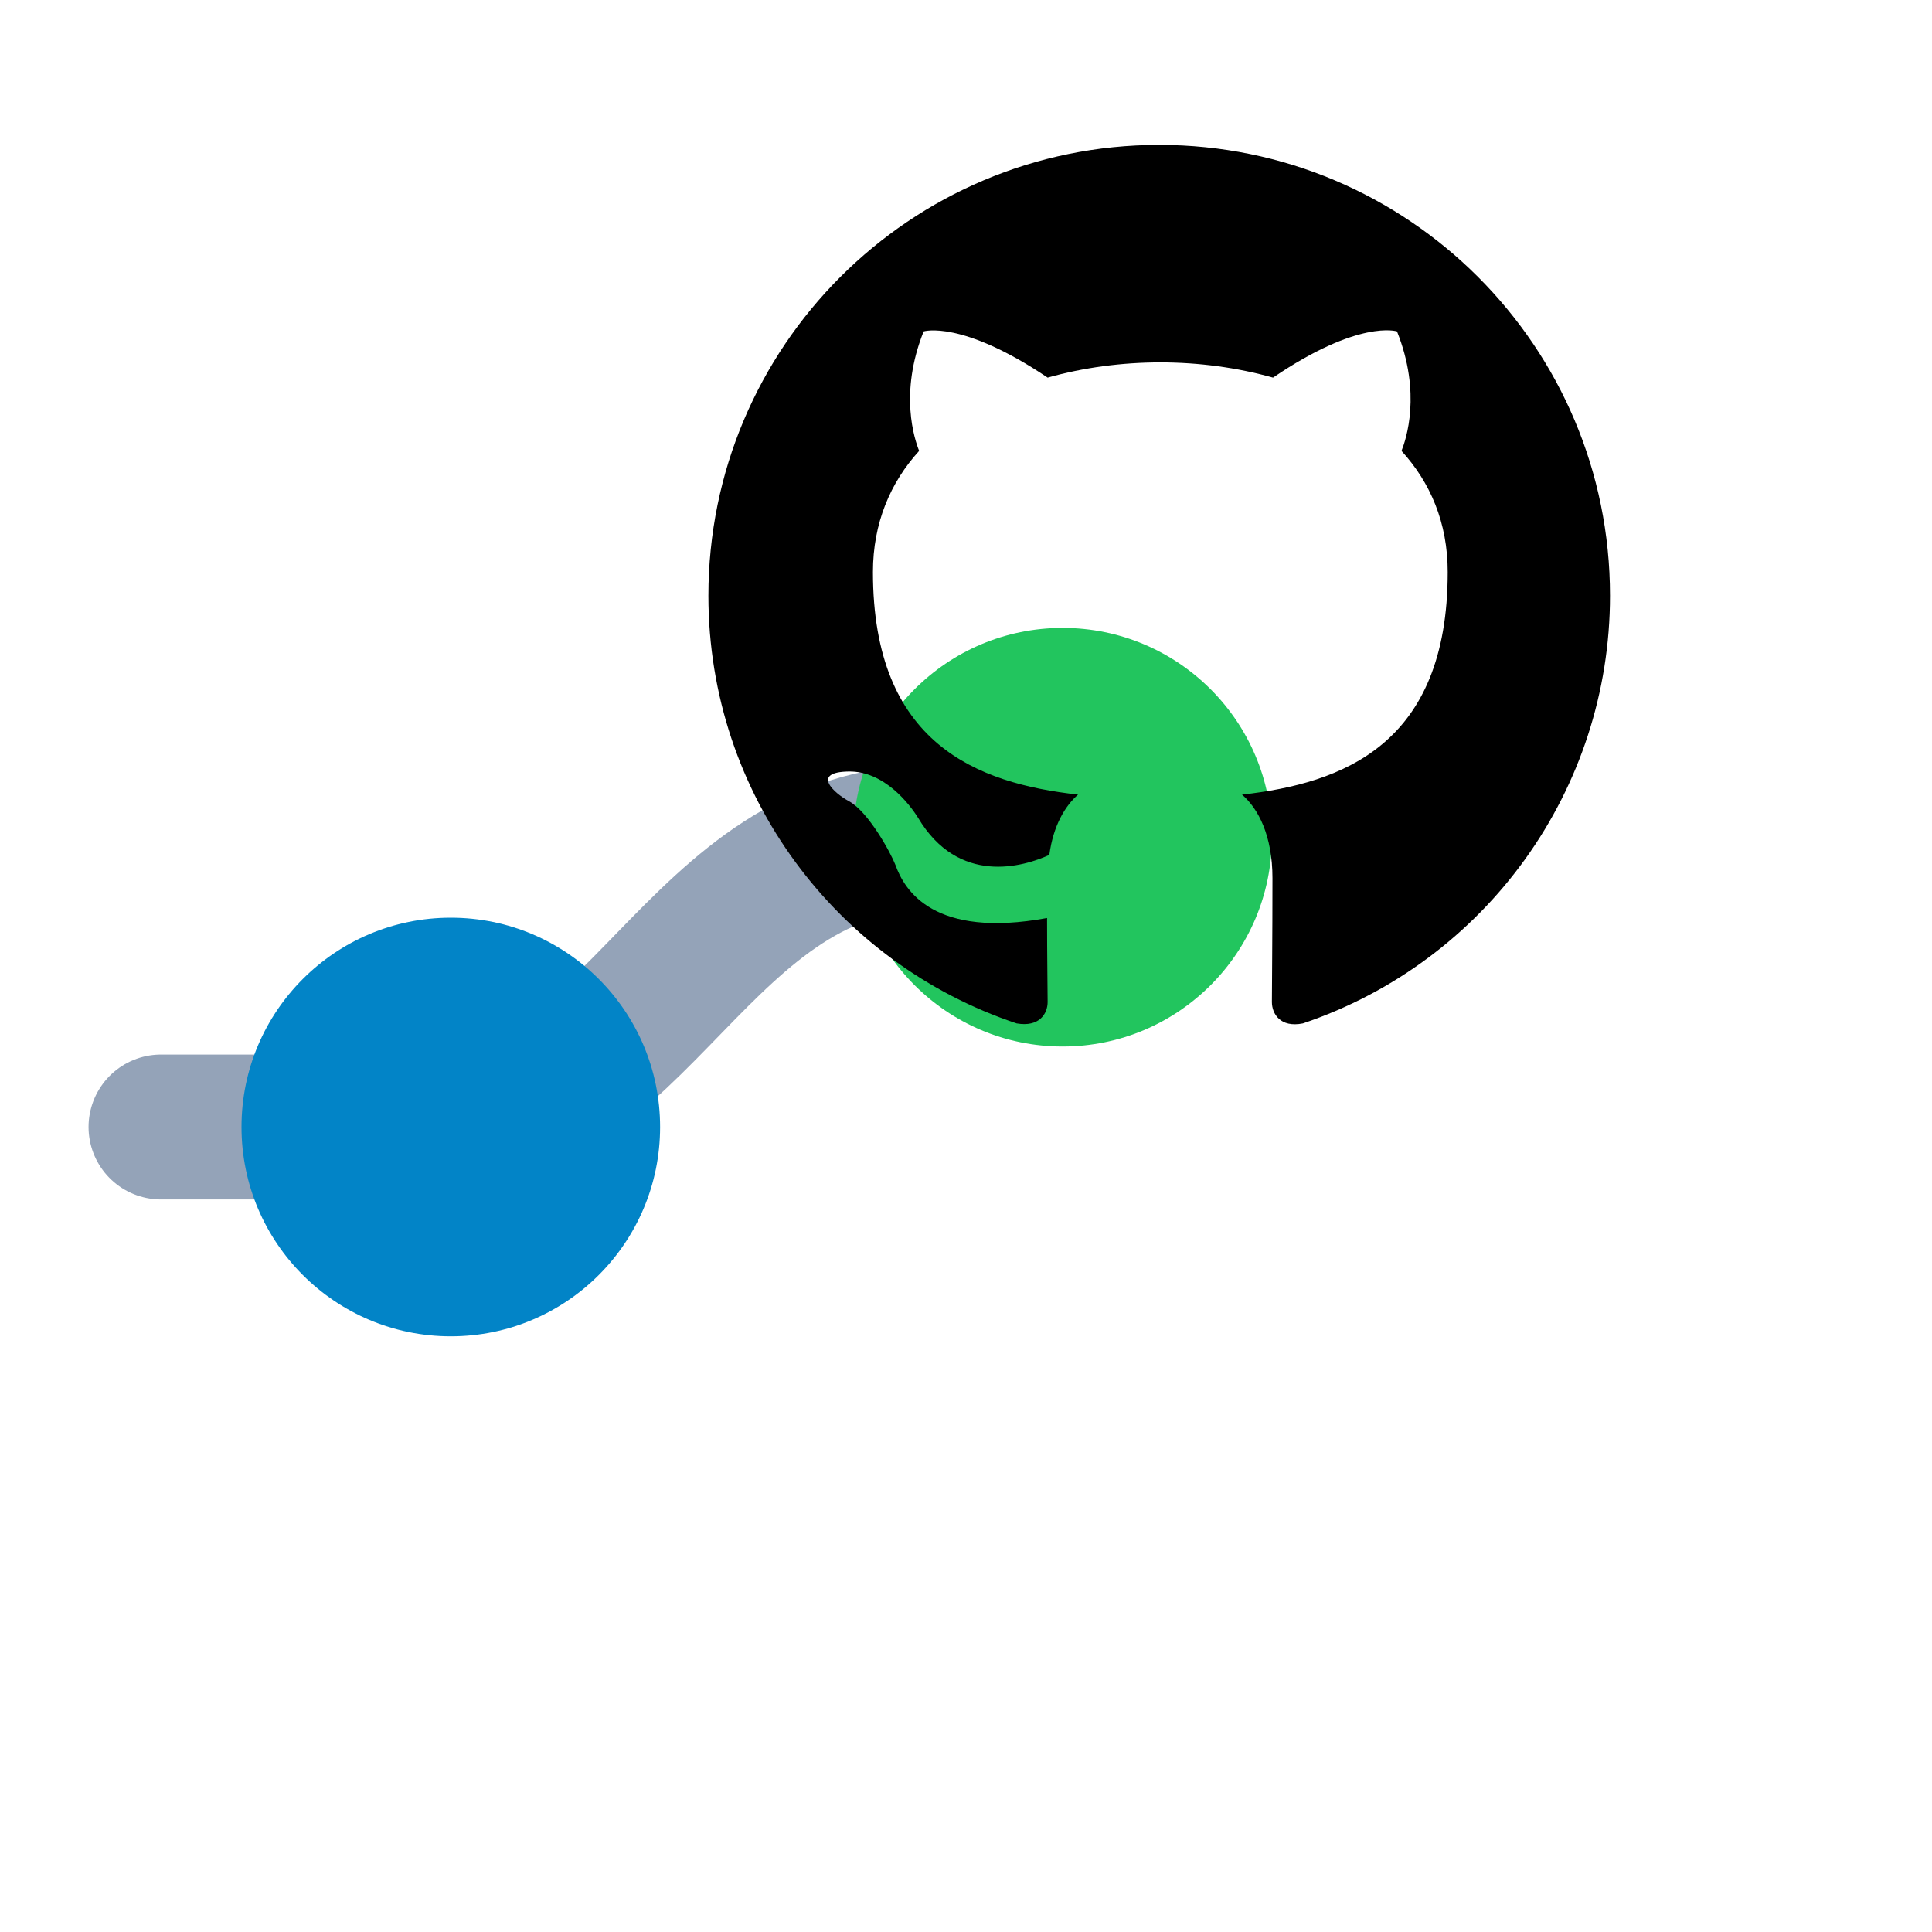
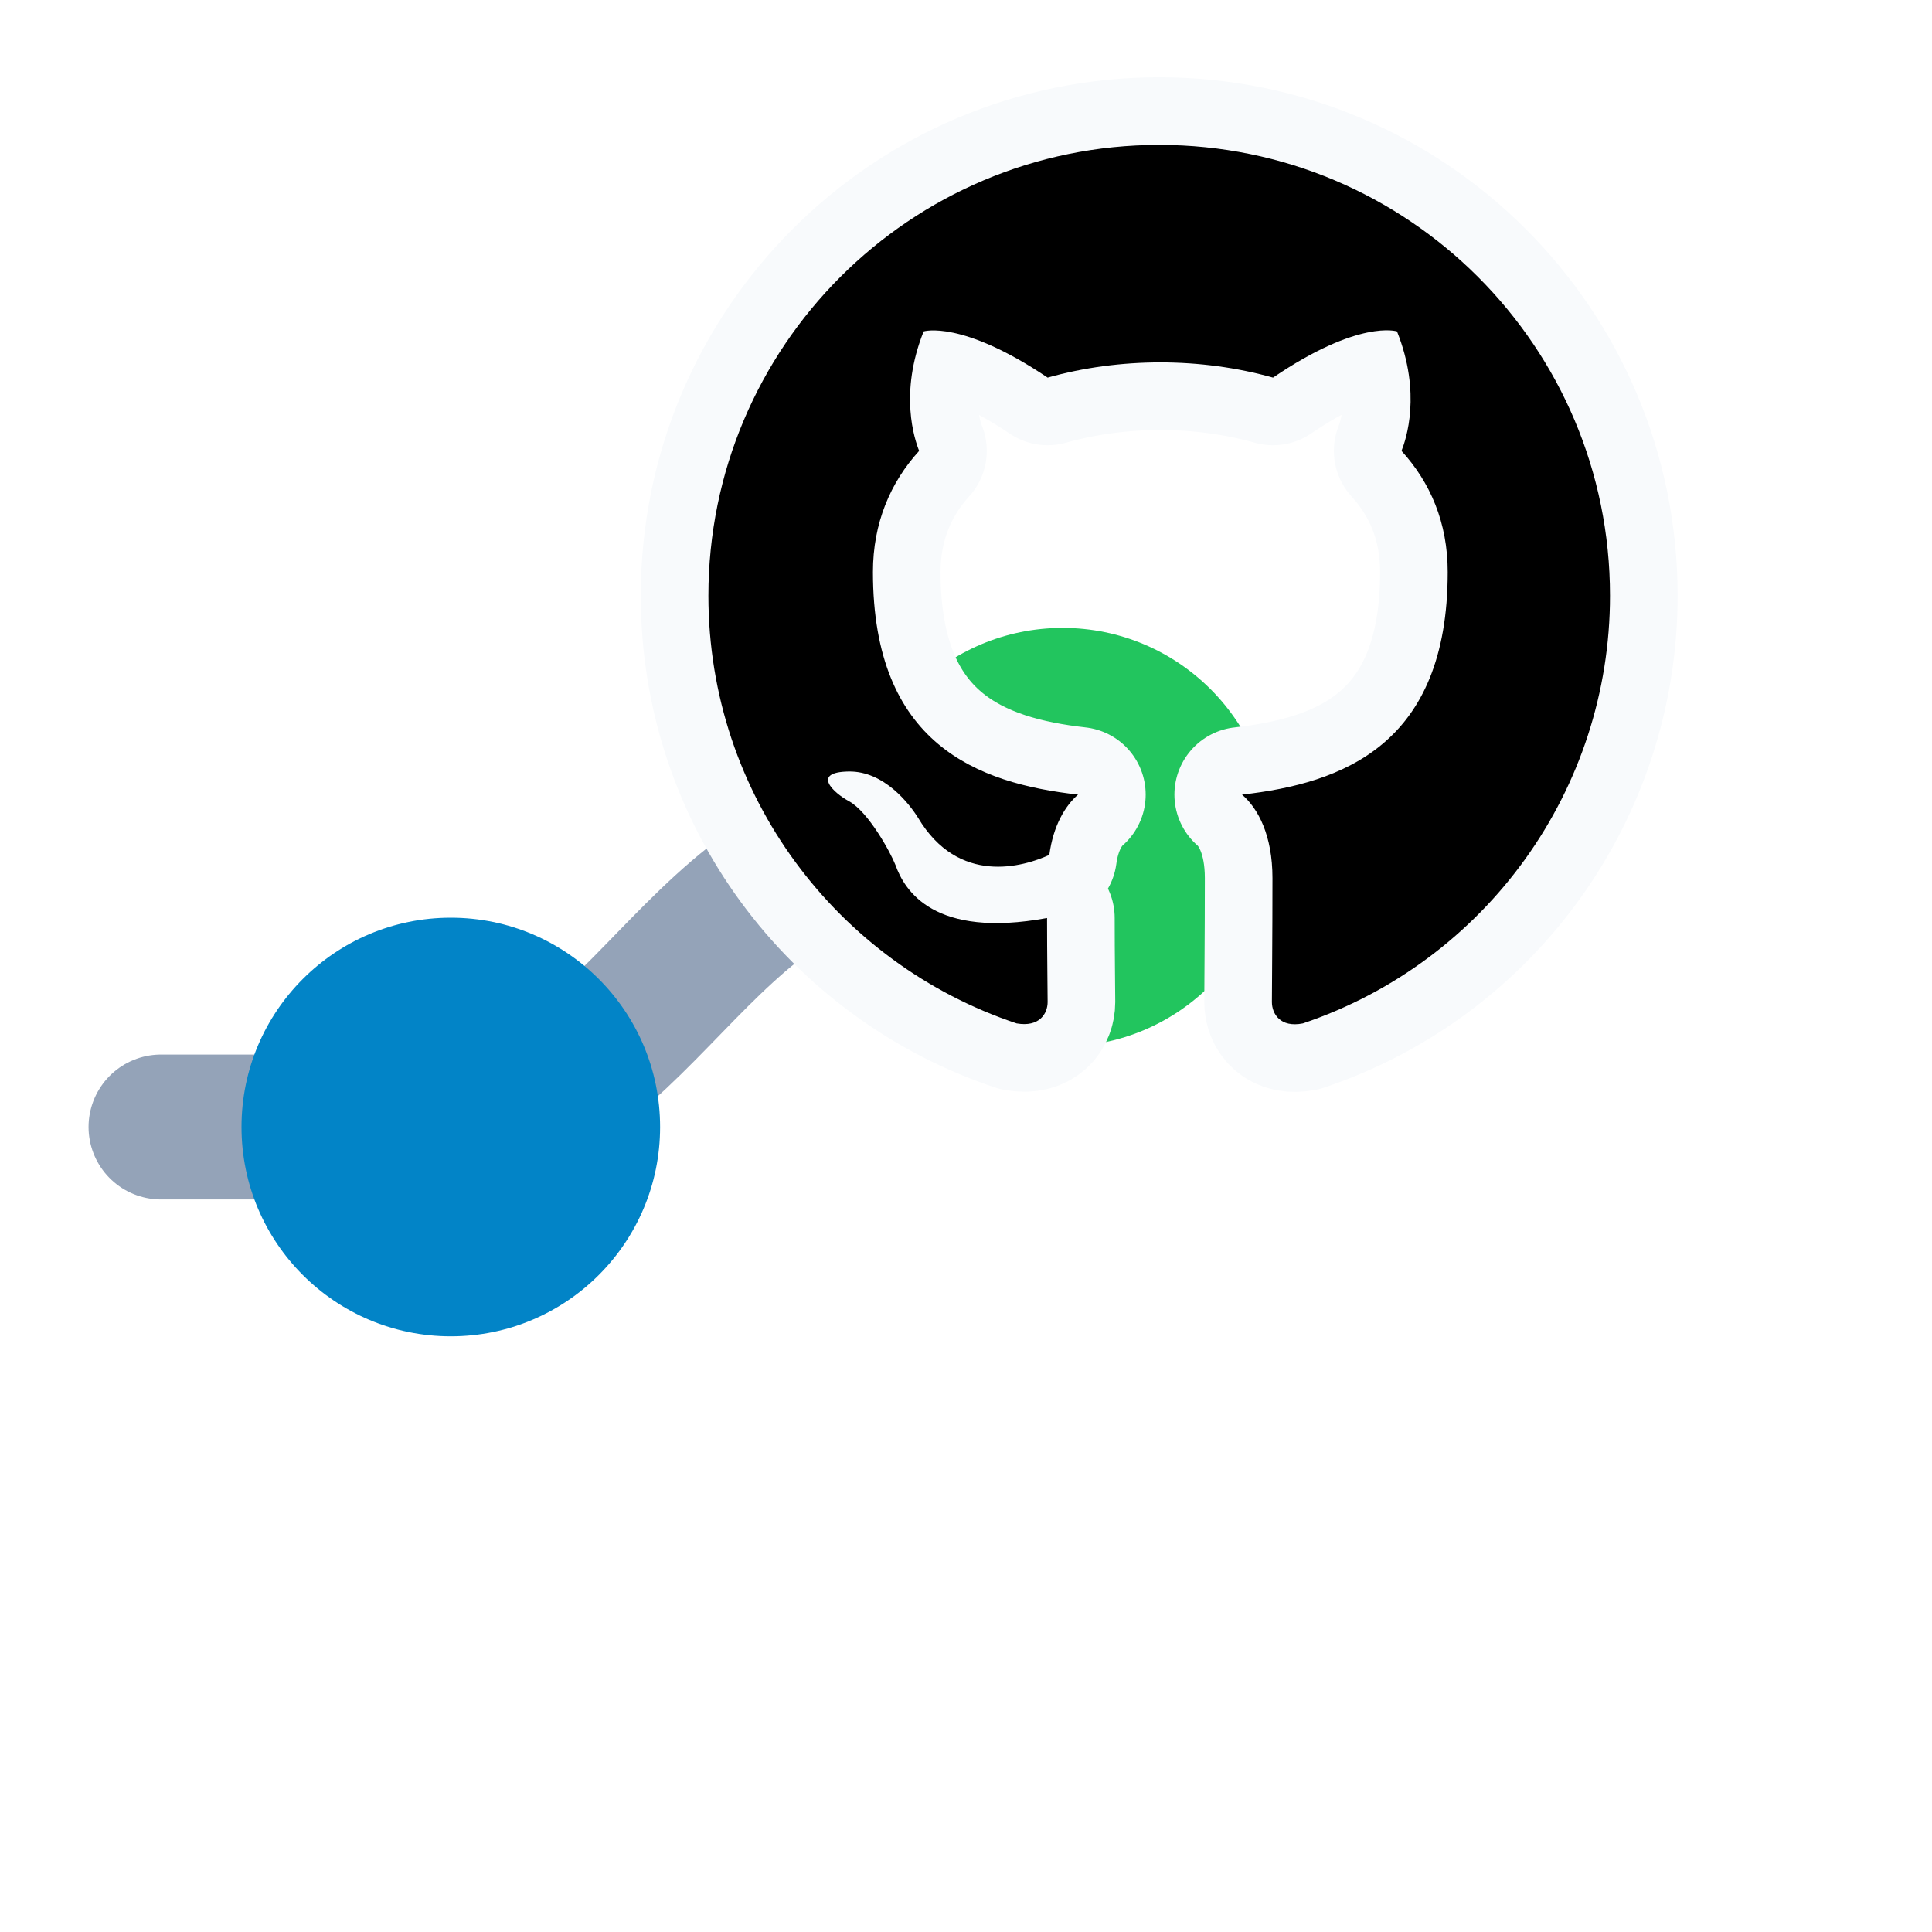
<svg xmlns="http://www.w3.org/2000/svg" viewBox="0 0 24 24" width="24" height="24">
  <g transform="translate(1.2 6.2)">
    <g transform="translate(-1.8 -2.6)">
      <path d="M2.6 10.4h3.2c2.8 0 3.4-3.6 6.4-3.6h2" fill="none" stroke="#94a3b8" stroke-width="1.8" stroke-linecap="round" />
      <circle cx="6.2" cy="10.4" r="2.6" fill="#0284c7" />
      <circle cx="13.8" cy="6.8" r="2.6" fill="#22c55e" />
    </g>
  </g>
  <g transform="translate(8.8 1.8)">
-     <path d="M8 0C3.58 0 0 3.58 0 8c0 3.54 2.29 6.53 5.47 7.59.4.07.55-.17.55-.38 0-.19-.01-.82-.01-1.49-2.01.37-2.53-.49-2.69-.94-.09-.23-.48-.94-.82-1.13-.28-.15-.68-.52-.01-.53.63-.01 1.08.58 1.23.82.72 1.21 1.87.87 2.33.66.07-.52.28-.87.51-1.07-1.78-.2-3.64-.89-3.64-3.95 0-.87.31-1.59.82-2.15-.08-.2-.36-1.02.08-2.12 0 0 .67-.21 2.2.82.64-.18 1.32-.27 2-.27s1.36.09 2 .27c1.53-1.04 2.2-.82 2.2-.82.44 1.1.16 1.92.08 2.12.51.56.82 1.27.82 2.15 0 3.07-1.87 3.75-3.65 3.95.29.25.54.73.54 1.48 0 1.07-.01 1.93-.01 2.2 0 .21.15.46.55.38A8.01 8.01 0 0 0 16 8c0-4.42-3.58-8-8-8" transform="scale(0.7)" fill="#000" />
+     <path d="M8 0C3.58 0 0 3.58 0 8c0 3.54 2.29 6.53 5.47 7.59.4.07.55-.17.55-.38 0-.19-.01-.82-.01-1.49-2.01.37-2.53-.49-2.69-.94-.09-.23-.48-.94-.82-1.13-.28-.15-.68-.52-.01-.53.63-.01 1.08.58 1.23.82.72 1.21 1.87.87 2.33.66.07-.52.28-.87.51-1.07-1.78-.2-3.64-.89-3.64-3.95 0-.87.31-1.59.82-2.15-.08-.2-.36-1.02.08-2.12 0 0 .67-.21 2.2.82.64-.18 1.32-.27 2-.27s1.36.09 2 .27c1.53-1.04 2.2-.82 2.2-.82.44 1.1.16 1.92.08 2.12.51.56.82 1.27.82 2.15 0 3.07-1.87 3.75-3.65 3.95.29.25.54.73.54 1.48 0 1.07-.01 1.93-.01 2.2 0 .21.15.46.55.38A8.01 8.01 0 0 0 16 8c0-4.42-3.58-8-8-8" transform="scale(0.7)" fill="#000" stroke="#f8fafc" stroke-width="2.4" stroke-linejoin="round" paint-order="stroke fill" />
  </g>
</svg>
